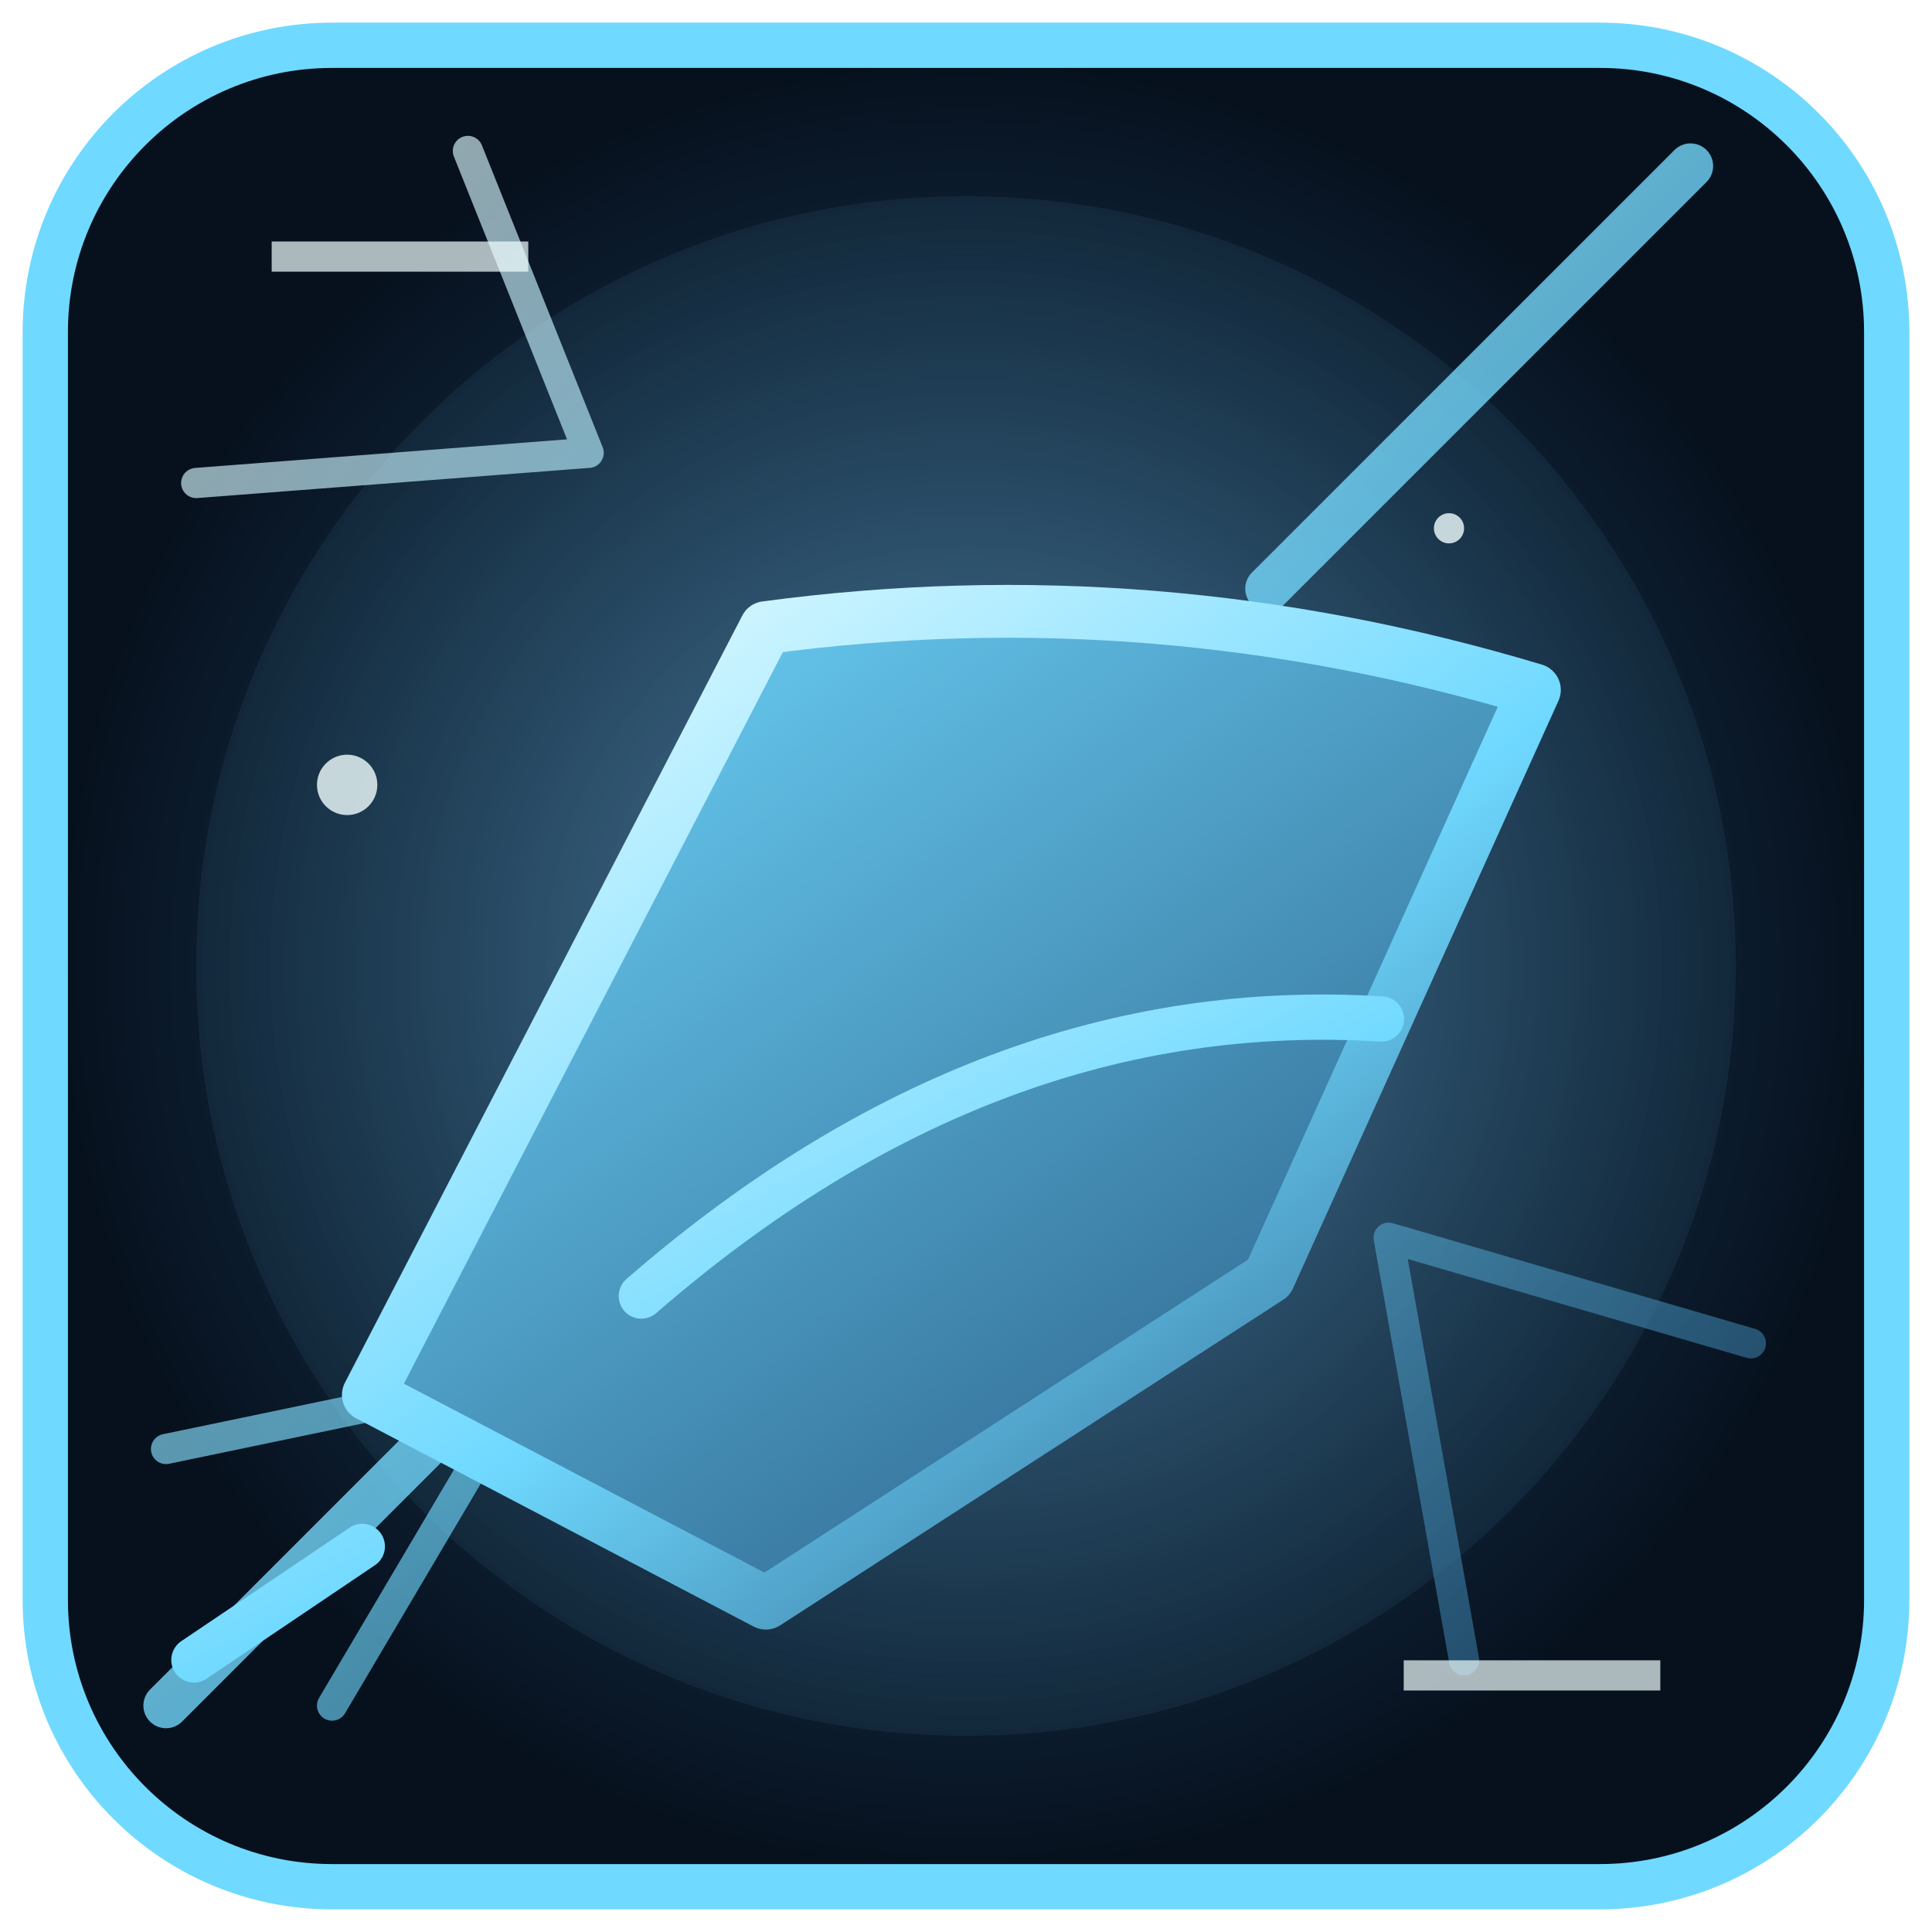
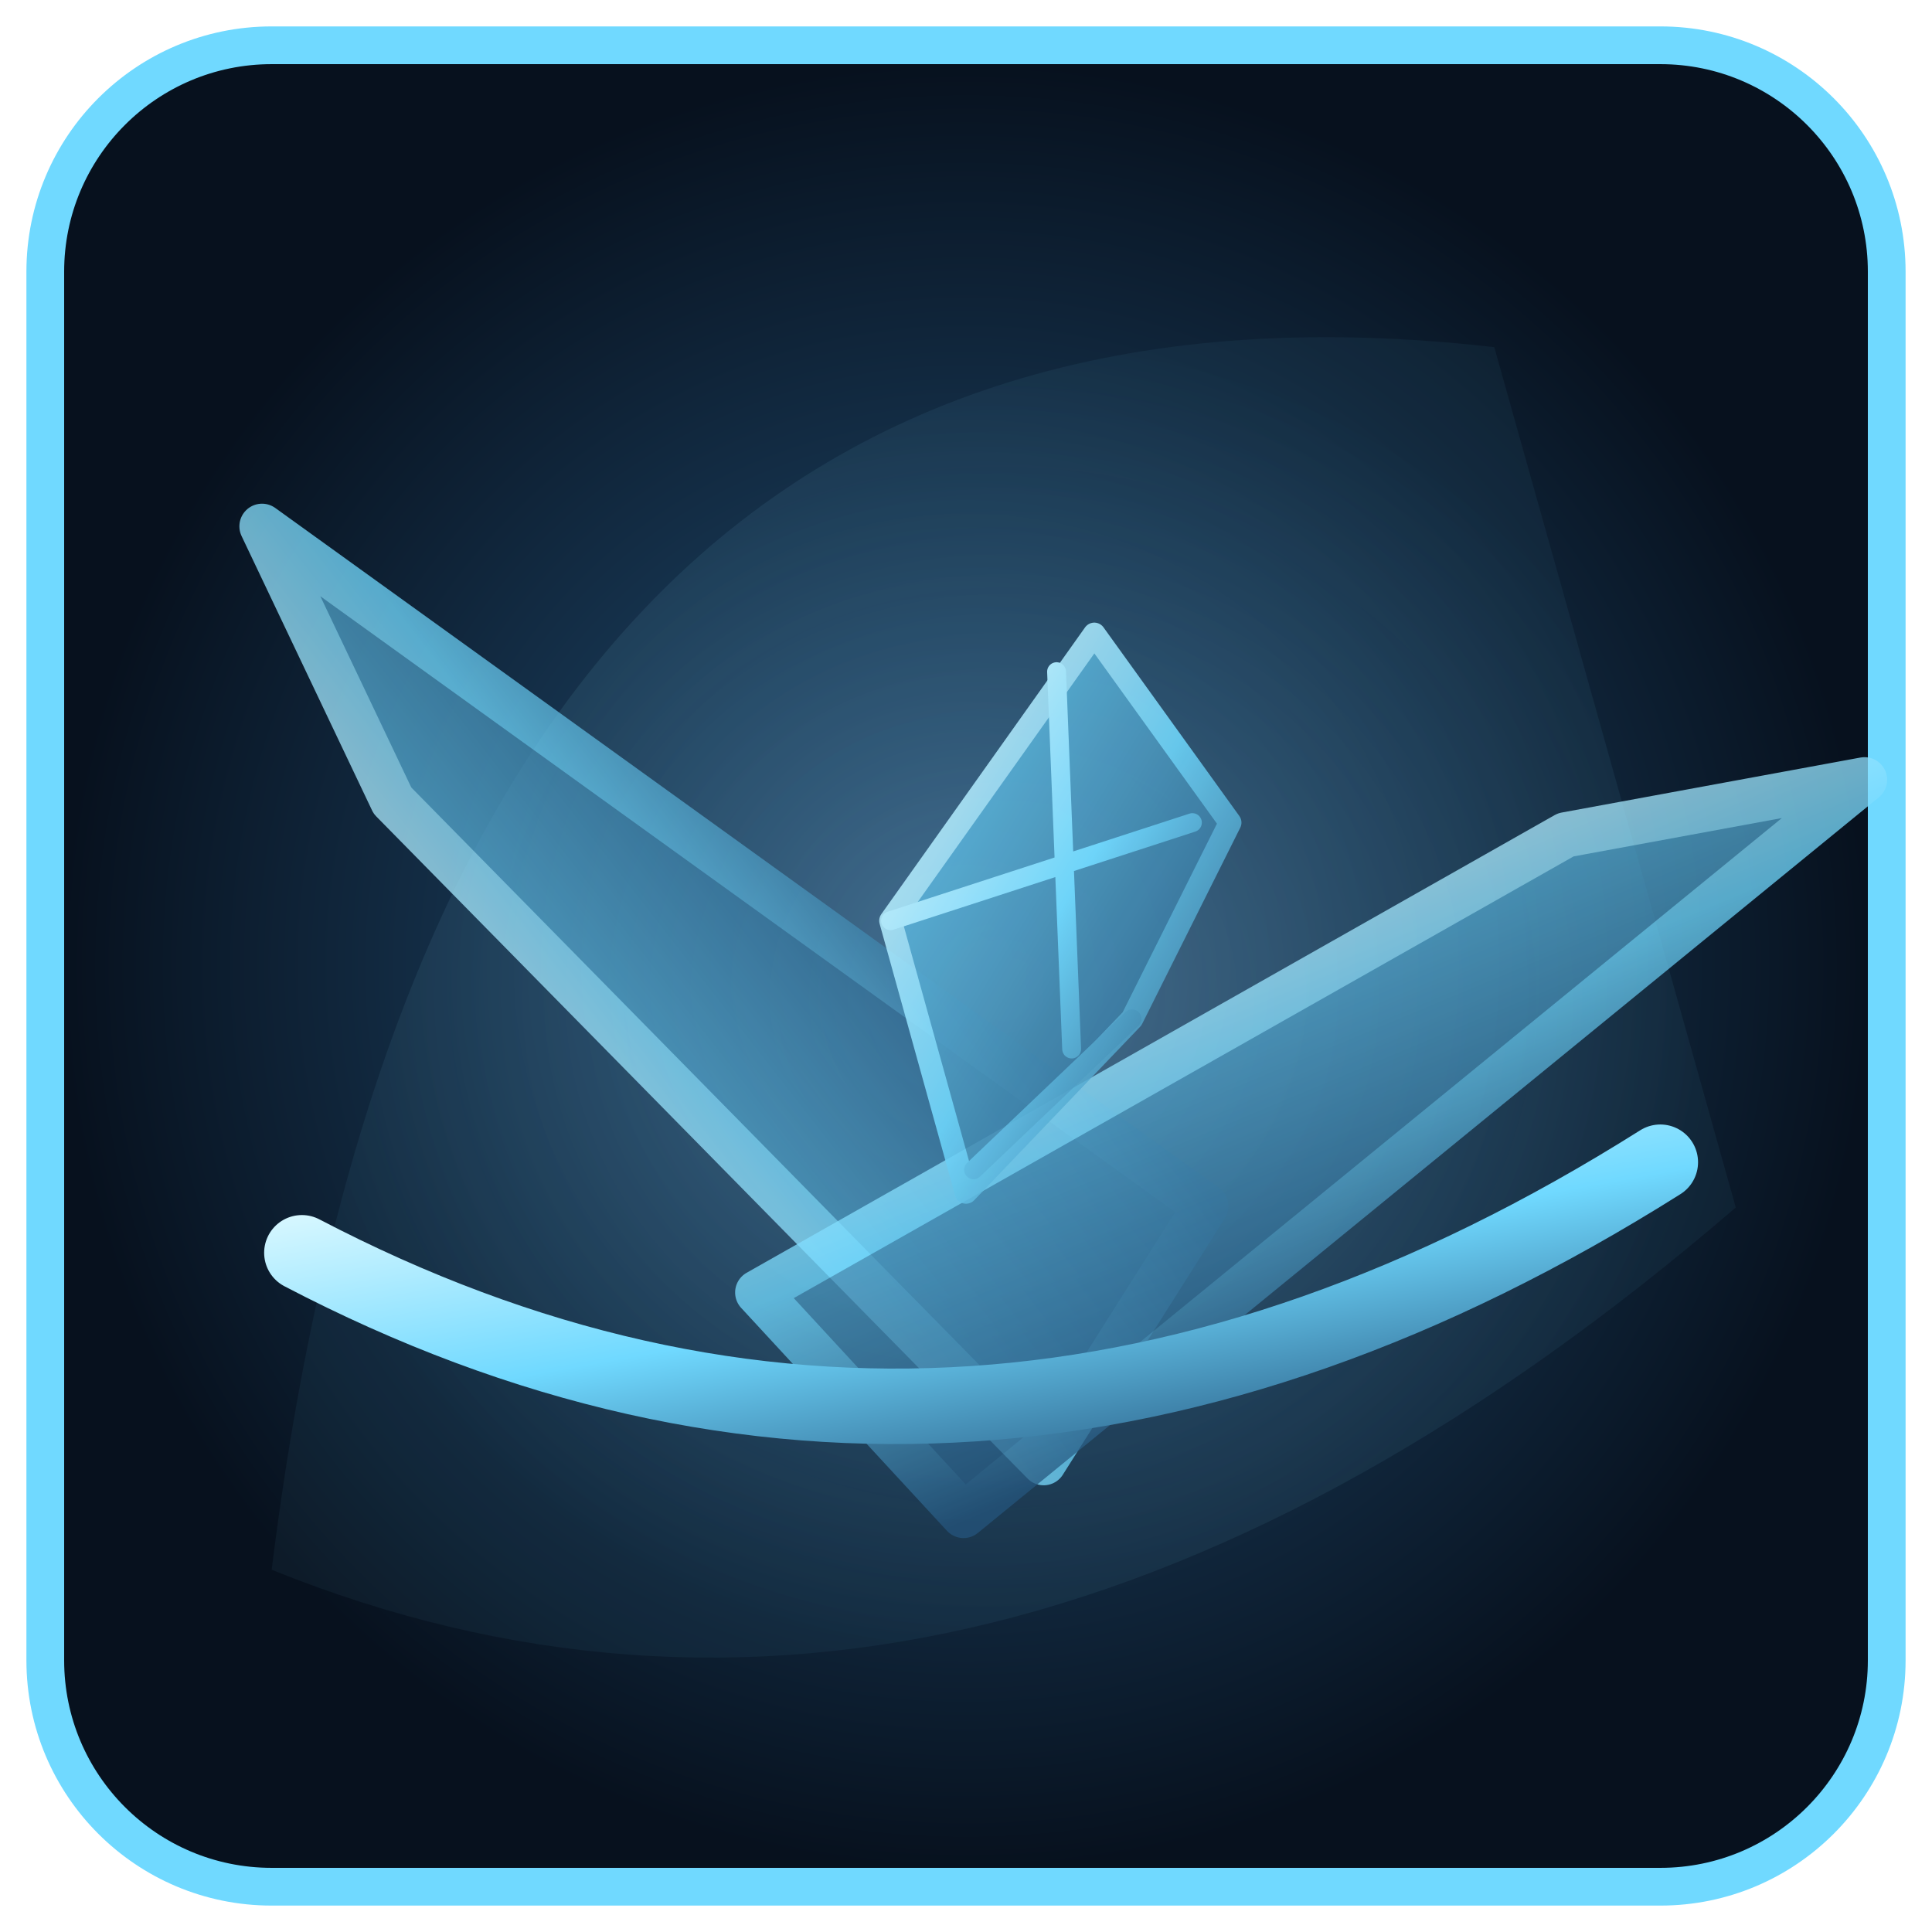
- <svg xmlns="http://www.w3.org/2000/svg" width="128" height="128" viewBox="0 0 128 128" role="img" aria-label="冰河行者 Q 冰刺連擊" data-skill-id="binghe:Q">
+ <svg xmlns="http://www.w3.org/2000/svg" width="128" height="128" viewBox="0 0 128 128" role="img" aria-label="冰河行者 Q 冰刺連擊" data-skill-id="binghe:Q" data-scene="sweep">
  <defs>
    <radialGradient id="ground">
      <stop stop-color="#24547c" />
      <stop offset="1" stop-color="#07111e" />
    </radialGradient>
    <linearGradient id="bright" x2="1" y2="1">
      <stop stop-color="#f1ffff" />
      <stop offset=".52" stop-color="#70d9ff" />
      <stop offset="1" stop-color="#24547c" />
    </linearGradient>
    <linearGradient id="metal" x2="1" y2="1">
      <stop stop-color="#70d9ff" />
      <stop offset="1" stop-color="#24547c" />
    </linearGradient>
    <radialGradient id="accent">
      <stop stop-color="#f1ffff" stop-opacity=".9" />
      <stop offset="1" stop-color="#70d9ff" stop-opacity=".25" />
    </radialGradient>
  </defs>
-   <rect x="3" y="3" width="122" height="122" rx="19" fill="url(#ground)" stroke="#70d9ff" stroke-width="3" />
-   <circle cx="64" cy="64" r="51" fill="url(#accent)" opacity=".27" />
-   <g opacity=".65">
-     <path d="M13 32 L39 30 L31 10 M97 110 L92 82 L116 89 M11 96 L35 91 L22 113" fill="none" stroke="url(#bright)" stroke-width="2" stroke-linecap="round" stroke-linejoin="round" />
+   <rect x="3" y="3" width="122" height="122" rx="15" fill="url(#ground)" stroke="#70d9ff" stroke-width="2.5" />
+   <path d="M18 104 Q29 15 99 23 L115 80 Q65 123 18 104 Z" fill="url(#accent)" opacity=".2" />
+   <g>
+     <g transform="rotate(-52 64 84)">
+       <path d="M57 96 L65 35 L74 17 L77 94 Z" fill="url(#metal)" stroke="url(#bright)" stroke-width="3" stroke-linejoin="round" opacity="0.75" />
+     </g>
+     <g transform="rotate(53 64 84)">
+       <path d="M57 96 L65 35 L74 17 L77 94 Z" fill="url(#metal)" stroke="url(#bright)" stroke-width="3" stroke-linejoin="round" opacity="0.75" />
+     </g>
+     <path d="M20 83 Q64 106 110 77" fill="none" stroke="url(#bright)" stroke-width="5" stroke-linecap="round" stroke-linejoin="round" opacity="1" />
+     <g transform="translate(40 32) scale(.5)" opacity=".95">
+       <path d="M65 20 L83 45 L70 71 L48 94 L38 58 Z" fill="url(#metal)" stroke="url(#bright)" stroke-width="3" stroke-linejoin="round" opacity="0.9" />
+       <path d="M60 25 L62 75 M38 58 L78 45 M49 91 L70 71" fill="none" stroke="url(#bright)" stroke-width="2.5" stroke-linecap="round" stroke-linejoin="round" opacity="1" />
+     </g>
  </g>
-   <g opacity=".78">
-     <path d="M11 113 L40 84 M84 39 L112 11" fill="none" stroke="url(#bright)" stroke-width="3" stroke-linecap="round" stroke-linejoin="round" />
-   </g>
-   <g transform="translate(-5 5) rotate(8 64 64)">
-     <path d="M33 92 L52 38 Q77 31 103 35 L91 76 L61 102 Z" fill="url(#metal)" stroke="url(#bright)" stroke-width="3.5" stroke-linejoin="round" />
-     <path d="M50 83 Q70 60 96 58 M34 102 L24 111" fill="none" stroke="url(#bright)" stroke-width="3" stroke-linecap="round" stroke-linejoin="round" />
-   </g>
-   <g>
-     <circle cx="96" cy="35" r="1" fill="#f1ffff" opacity=".8" />
-     <circle cx="74" cy="106" r="0" fill="#f1ffff" opacity=".8" />
-     <circle cx="23" cy="52" r="2" fill="#f1ffff" opacity=".8" />
-   </g>
-   <path d="M18 17 L35 17 M93 111 L110 111" stroke="#f1ffff" stroke-width="2" opacity=".7" />
</svg>
